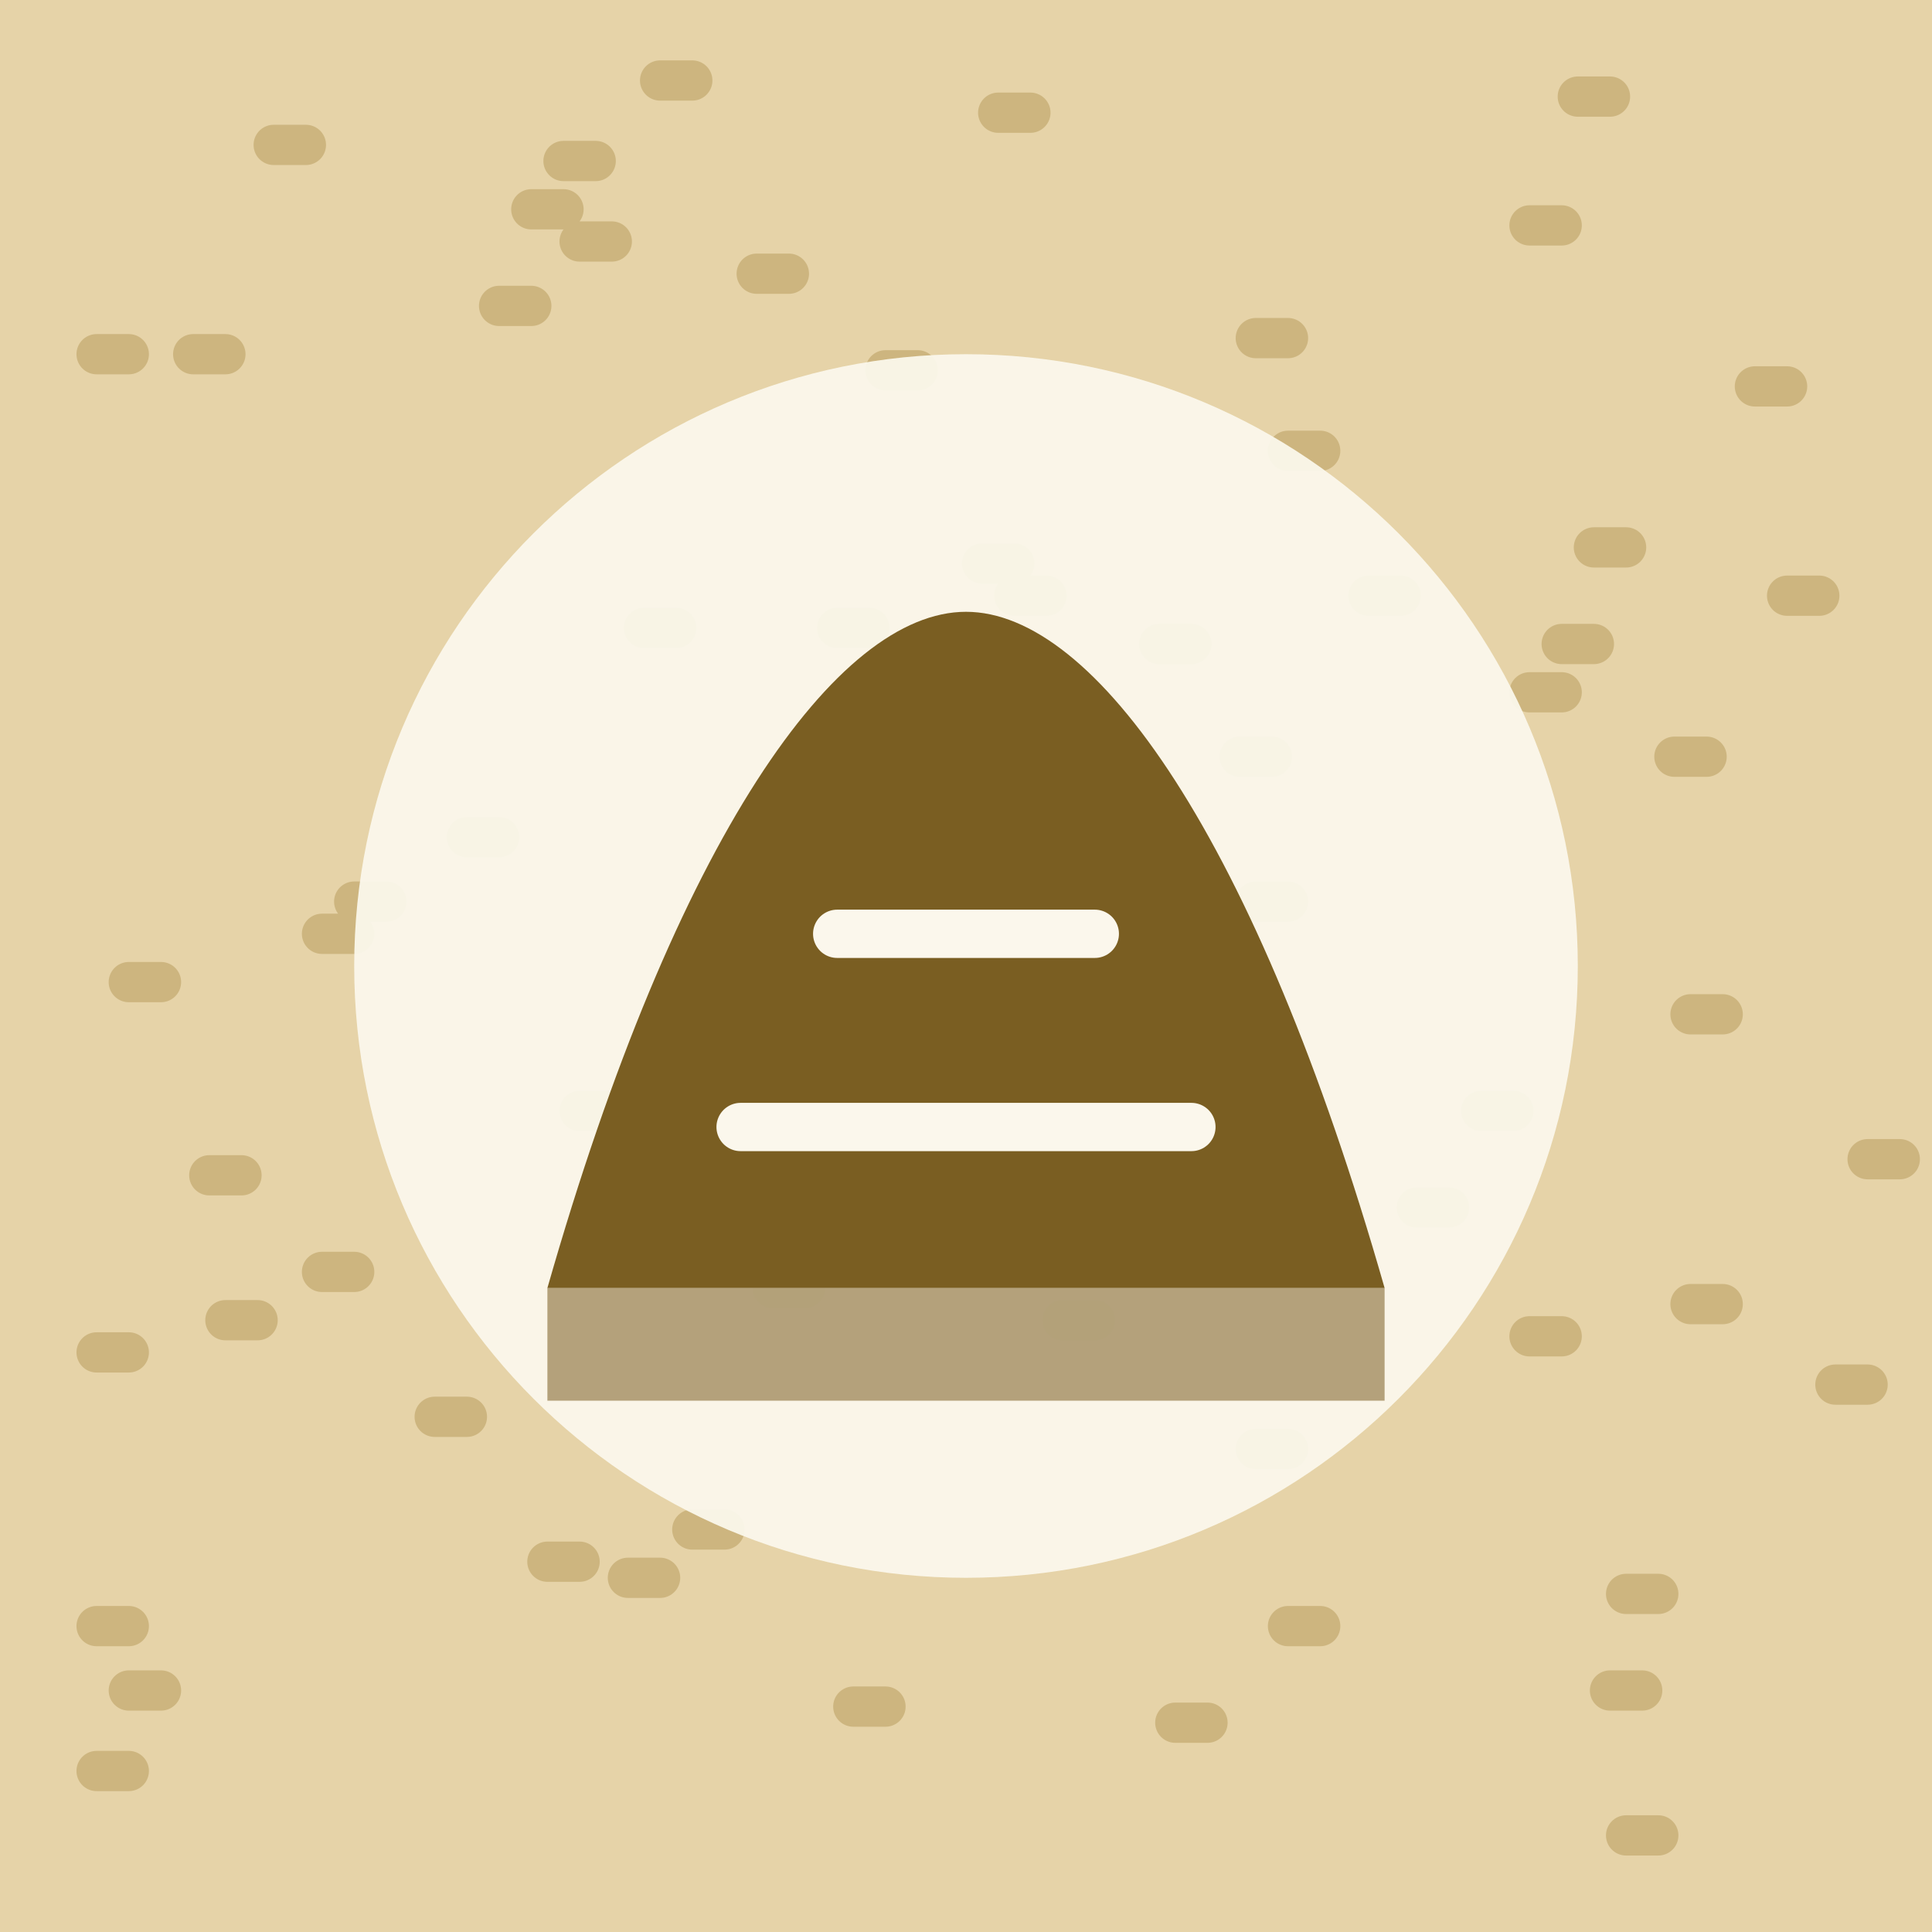
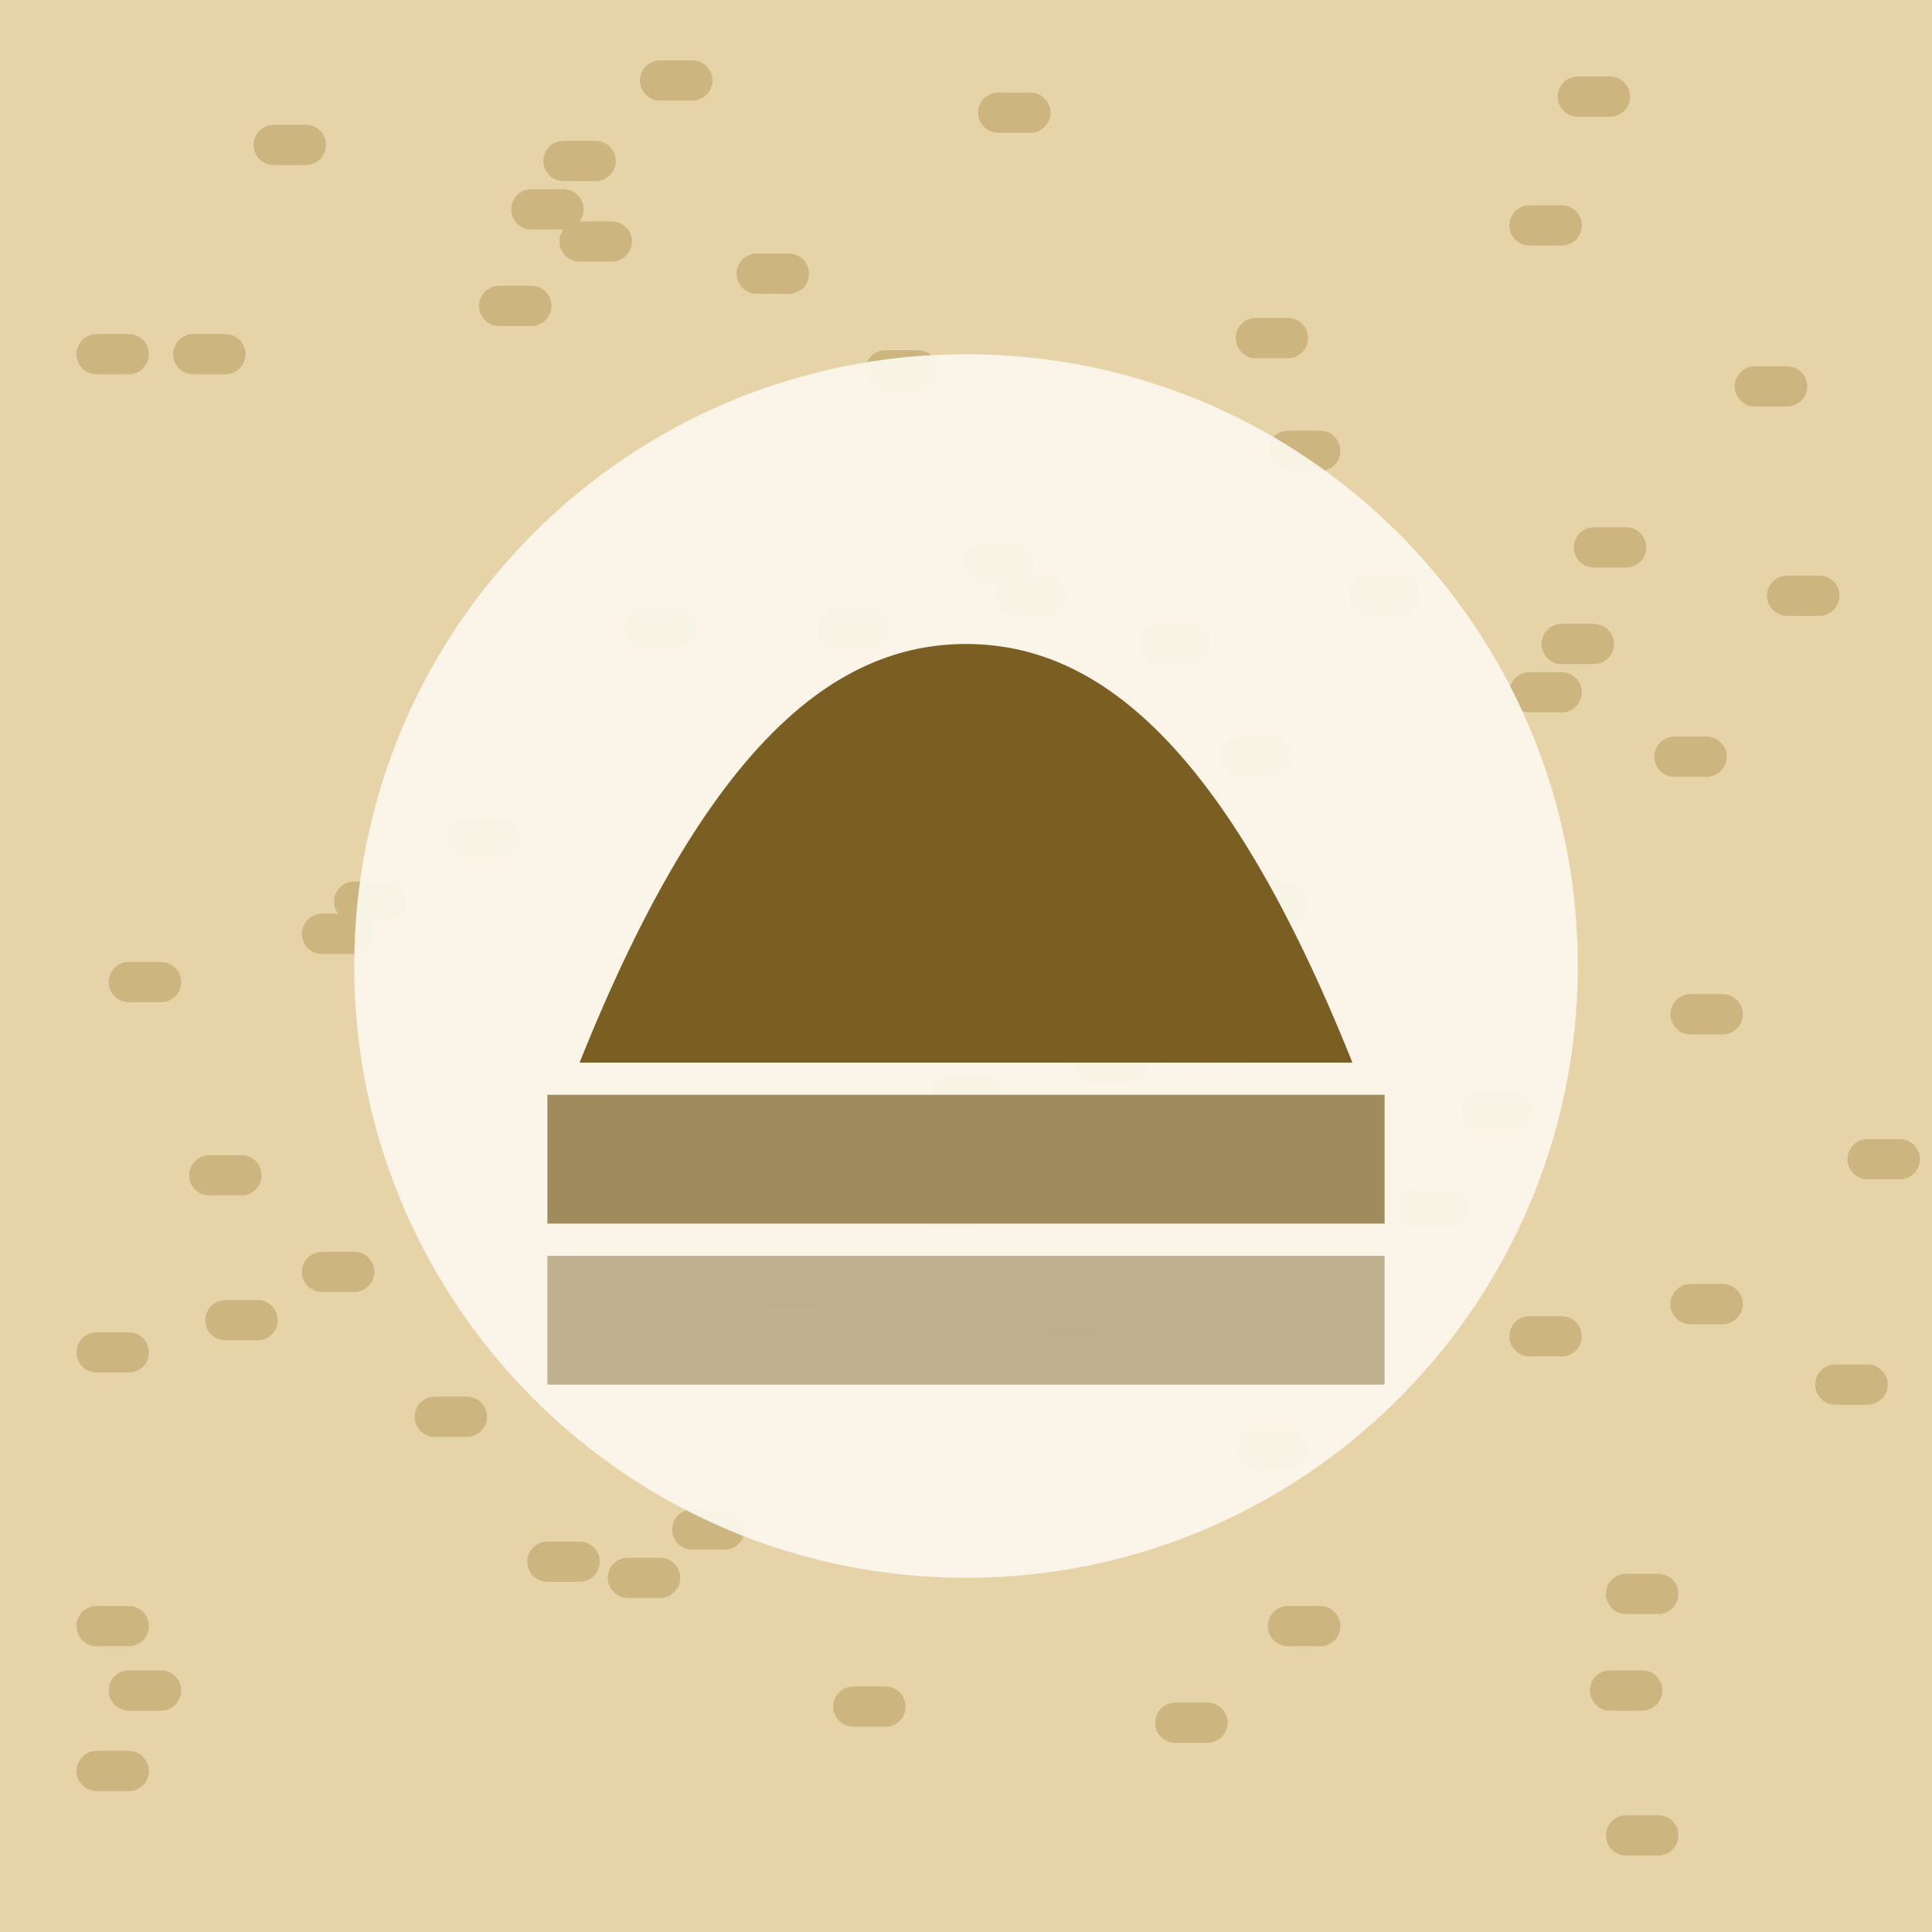
<svg xmlns="http://www.w3.org/2000/svg" viewBox="0 0 120 120" width="120" height="120" role="img" aria-label="sand and base">
  <rect width="120" height="120" fill="#E6D3A8" />
  <path d="M77 47h2M97 40h2M48 80h2M95 83h2M13 73h2M95 43h2M95 14h2M88 75h2M6 110h2M53 106h2M92 69h2M36 69h2M74 65h2M63 37h2M27 88h2M55 23h2M6 22h2M101 99h2M33 13h2M6 84h2M61 35h2M35 10h2M52 39h2M12 22h2M72 40h2M105 81h2M100 105h2M62 7h2M36 15h2M17 9h2M47 17h2M104 47h2M61 74h2M41 5h2M8 61h2M20 79h2M8 105h2M40 39h2M73 107h2M39 98h2M114 86h2M111 37h2M78 21h2M116 72h2M85 37h2M78 90h2M58 75h2M80 28h2M101 114h2M98 6h2M52 45h2M99 34h2M59 68h2M55 55h2M80 101h2M14 82h2M68 66h2M34 97h2M6 101h2M22 56h2M20 58h2M31 19h2M60 54h2M49 55h2M78 56h2M29 52h2M109 24h2M105 63h2M66 82h2M43 95h2" fill="none" stroke="#CDB57F" stroke-width="2.5" stroke-linecap="round" />
  <circle cx="60" cy="60" r="38" fill="#FBF7EC" fill-opacity="0.94" />
-   <path d="M34 80C42 52 52 38 60 38C68 38 78 52 86 80Z" fill="#7A5E22" />
-   <path d="M46 70H74M52 58H68" fill="none" stroke="#FBF7EC" stroke-width="3" stroke-linecap="round" />
-   <rect x="34" y="80" width="52" height="7" fill="#7A5E22" fill-opacity="0.55" />
+   <path d="M36 66C44 46 52 40 60 40C68 40 76 46 84 66Z" fill="#7A5E22" />
+   <rect x="34" y="68" width="52" height="8" fill="#7A5E22" fill-opacity="0.7" />
+   <rect x="34" y="78" width="52" height="8" fill="#7A5E22" fill-opacity="0.45" />
</svg>
